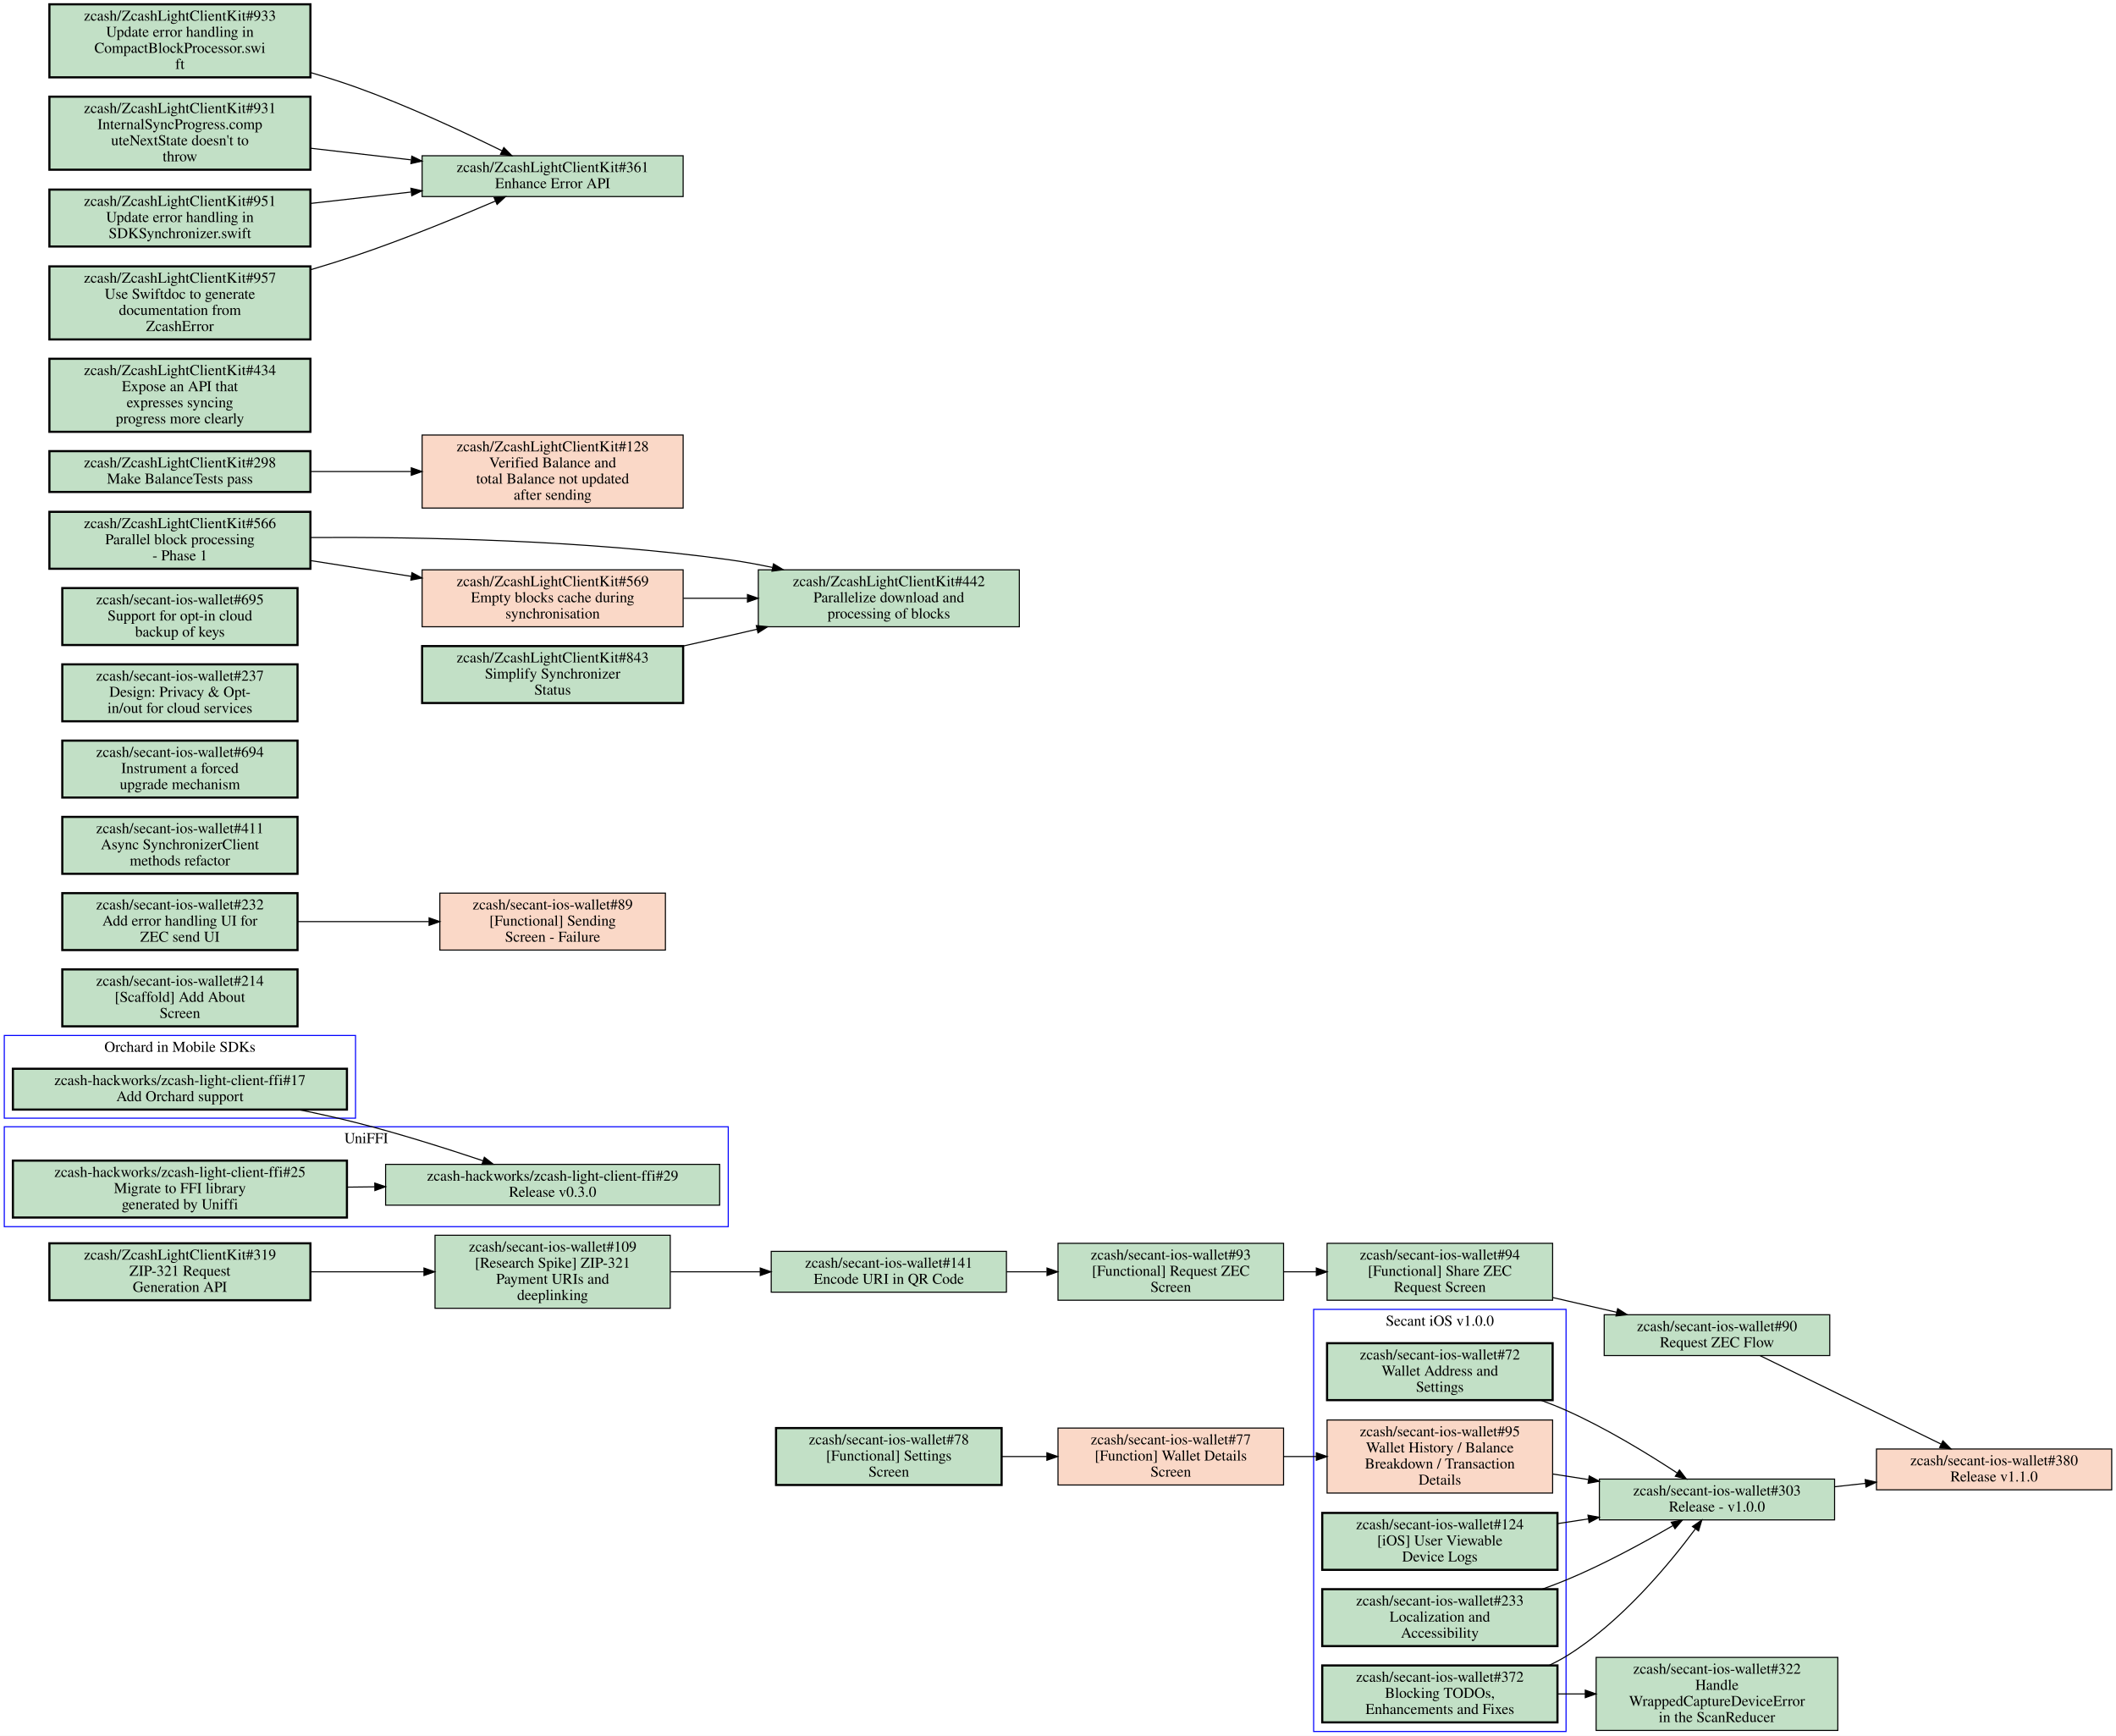
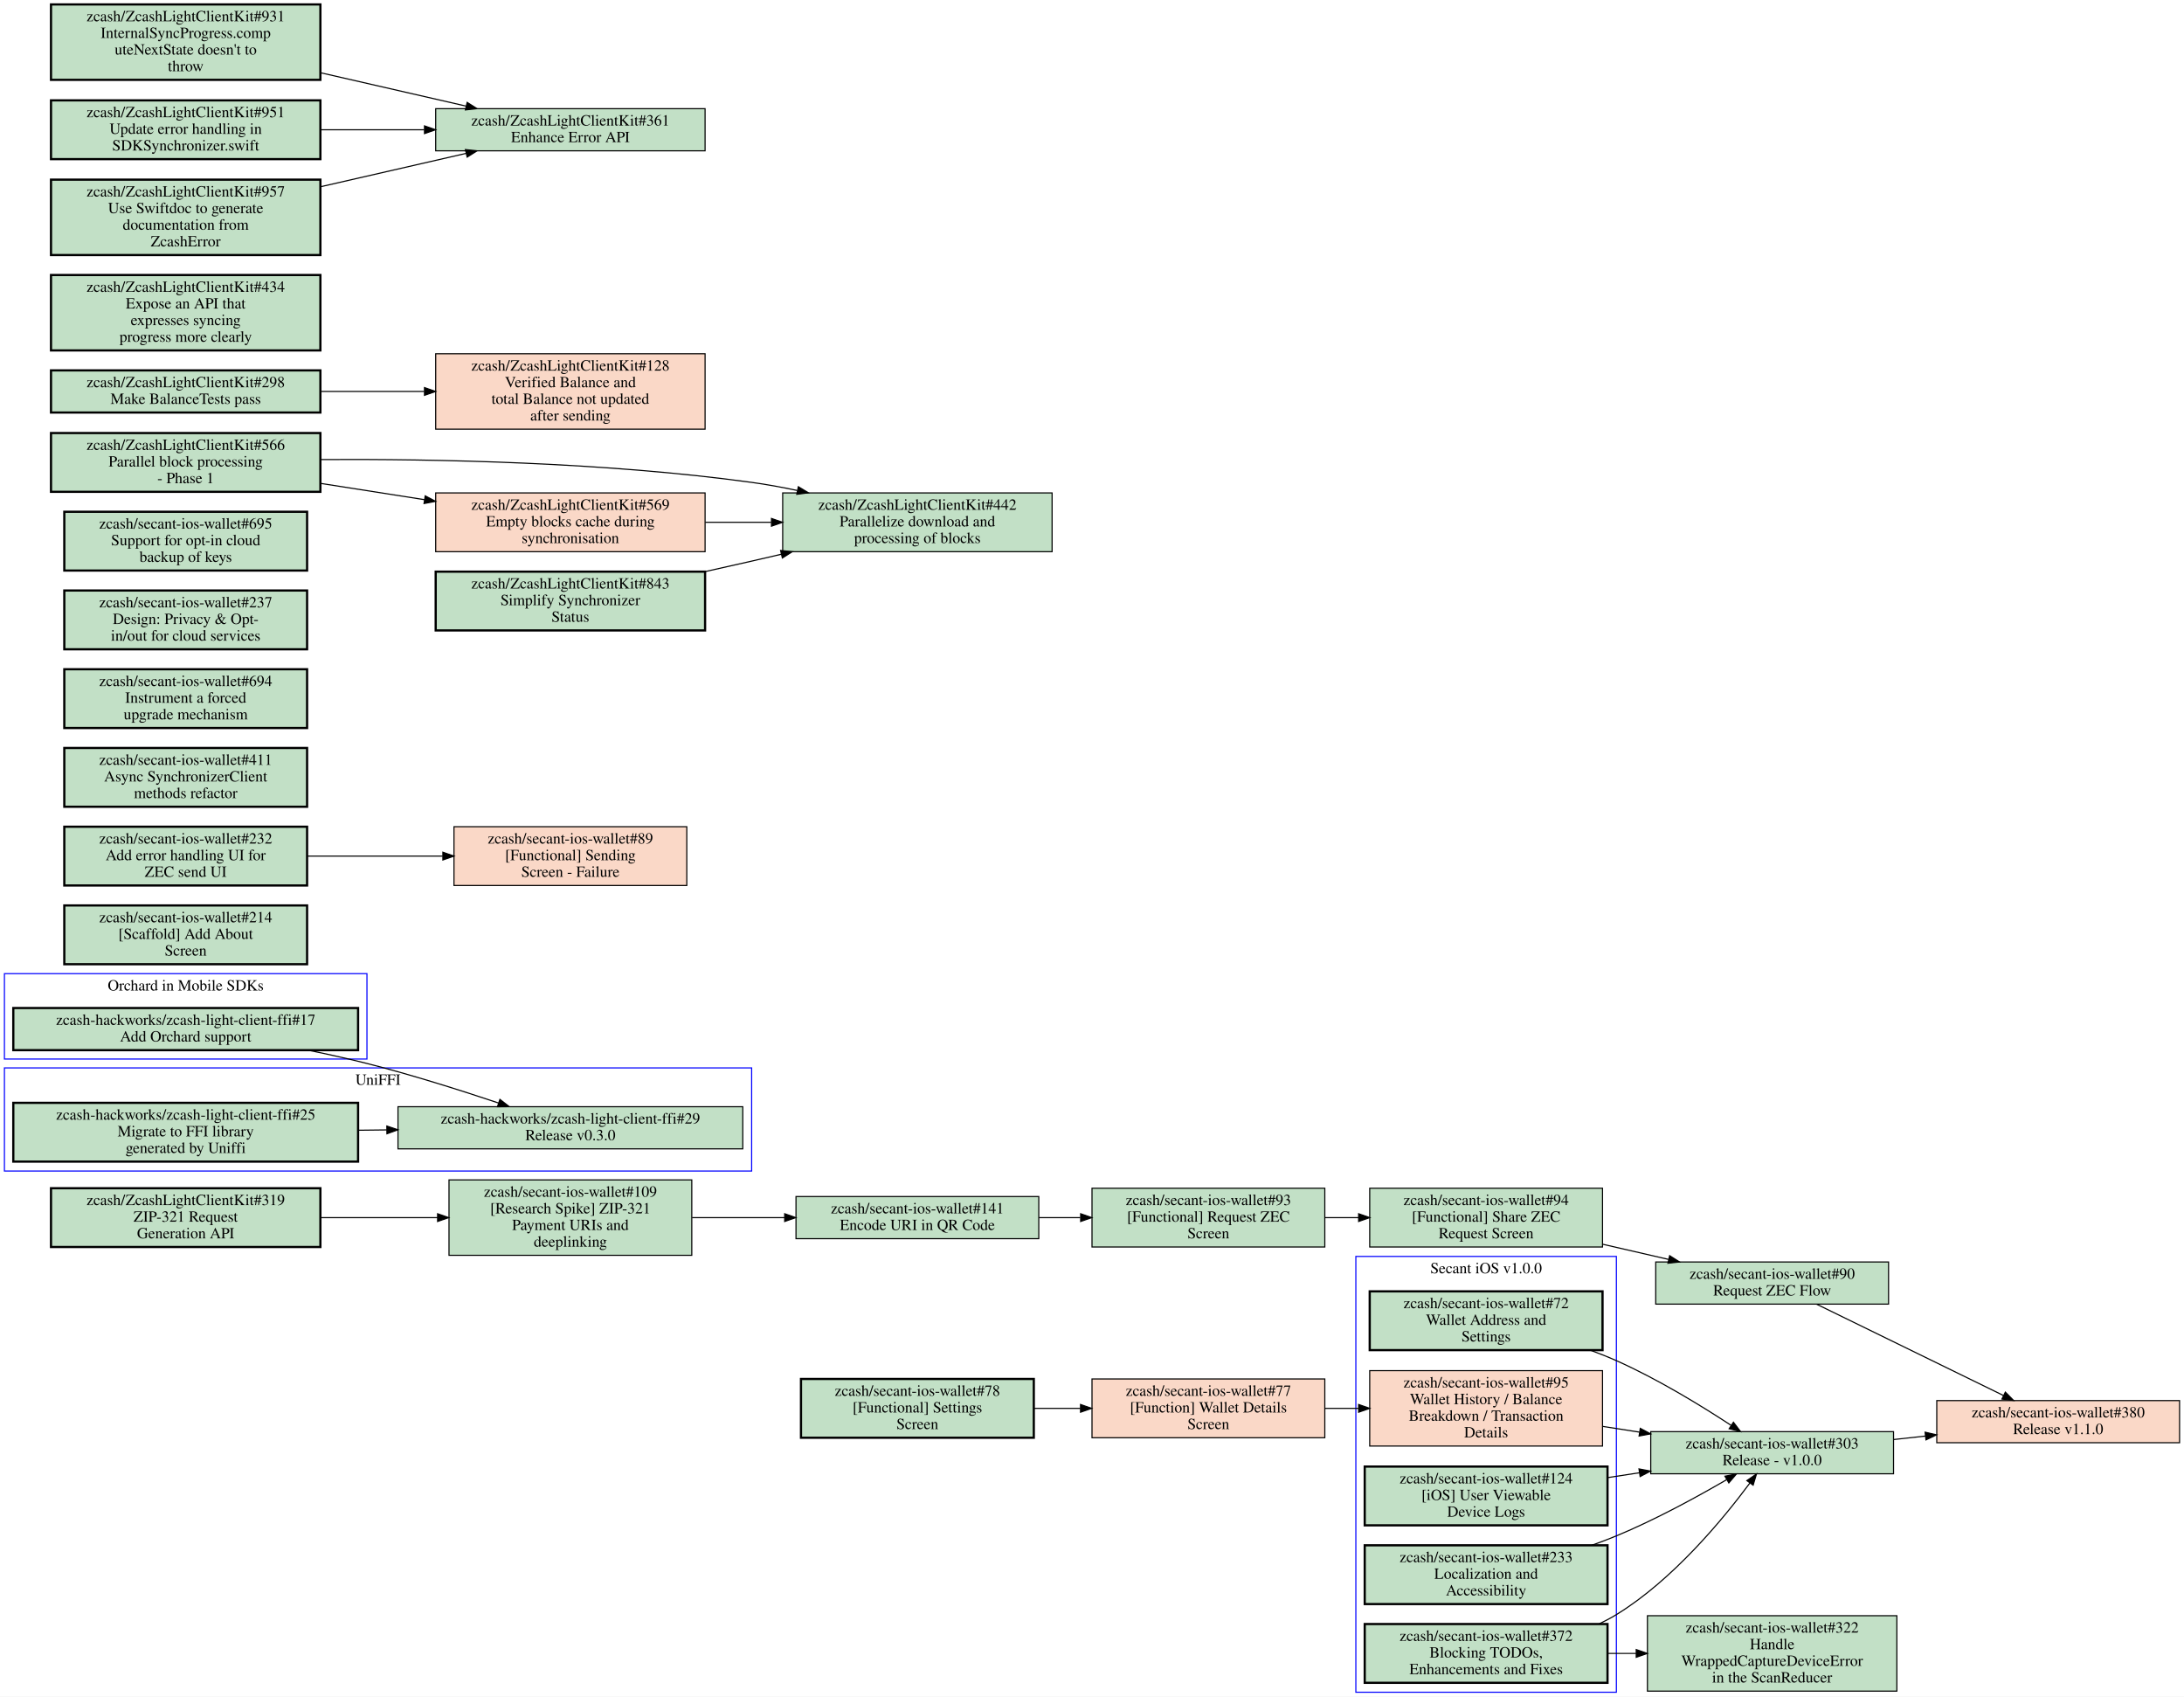
- <svg xmlns="http://www.w3.org/2000/svg" xmlns:xlink="http://www.w3.org/1999/xlink" width="1970pt" height="1616pt" viewBox="0.00 0.00 1970.00 1616.00">
-   <g id="graph0" class="graph" transform="scale(1 1) rotate(0) translate(4 1612)">
-     <polygon fill="white" stroke="transparent" points="-4,4 -4,-1612 1966,-1612 1966,4 -4,4" />
+ <svg xmlns="http://www.w3.org/2000/svg" xmlns:xlink="http://www.w3.org/1999/xlink" width="1970pt" height="1530pt" viewBox="0.00 0.00 1970.00 1530.00">
+   <g id="graph0" class="graph" transform="scale(1 1) rotate(0) translate(4 1526)">
+     <polygon fill="white" stroke="transparent" points="-4,4 -4,-1526 1966,-1526 1966,4 -4,4" />
    <g id="clust1" class="cluster">
+       <polygon fill="none" stroke="blue" points="0,-470 0,-563 674,-563 674,-470 0,-470" />
+       <text text-anchor="middle" x="337" y="-547.8" font-family="Times,serif" font-size="14.00">UniFFI</text>
+     </g>
+     <g id="clust2" class="cluster">
      <polygon fill="none" stroke="blue" points="1219,0 1219,-393 1454,-393 1454,0 1219,0" />
      <text text-anchor="middle" x="1336.5" y="-377.8" font-family="Times,serif" font-size="14.00">Secant iOS v1.0.0</text>
-     </g>
-     <g id="clust2" class="cluster">
-       <polygon fill="none" stroke="blue" points="0,-470 0,-563 674,-563 674,-470 0,-470" />
-       <text text-anchor="middle" x="337" y="-547.8" font-family="Times,serif" font-size="14.00">UniFFI</text>
    </g>
    <g id="clust3" class="cluster">
      <polygon fill="none" stroke="blue" points="0,-571 0,-648 327,-648 327,-571 0,-571" />
      <text text-anchor="middle" x="163.5" y="-632.8" font-family="Times,serif" font-size="14.00">Orchard in Mobile SDKs</text>
    </g>
-     <g id="node1" class="node closed">
+     <g id="node1" class="node open">
      <g id="a_node1">
+         <a xlink:href="https://github.com/zcash-hackworks/zcash-light-client-ffi/issues/29" xlink:title="zcash-hackworks/zcash-light-client-ffi#29&#10;Release v0.3.0" target="_blank">
+           <polygon fill="#c2e0c6" stroke="black" points="666,-528 355,-528 355,-490 666,-490 666,-528" />
+           <text text-anchor="middle" x="510.5" y="-512.8" font-family="Times,serif" font-size="14.00">zcash-hackworks/zcash-light-client-ffi#29</text>
+           <text text-anchor="middle" x="510.5" y="-497.8" font-family="Times,serif" font-size="14.00">Release v0.3.0</text>
+         </a>
+       </g>
+     </g>
+     <g id="node2" class="node open">
+       <g id="a_node2">
+         <a xlink:href="https://github.com/zcash-hackworks/zcash-light-client-ffi/issues/25" xlink:title="zcash-hackworks/zcash-light-client-ffi#25&#10;Migrate to FFI library&#10;generated by Uniffi" target="_blank">
+           <polygon fill="#c2e0c6" stroke="black" stroke-width="2" points="319,-531.5 8,-531.5 8,-478.5 319,-478.5 319,-531.5" />
+           <text text-anchor="middle" x="163.5" y="-516.3" font-family="Times,serif" font-size="14.00">zcash-hackworks/zcash-light-client-ffi#25</text>
+           <text text-anchor="middle" x="163.5" y="-501.3" font-family="Times,serif" font-size="14.00">Migrate to FFI library</text>
+           <text text-anchor="middle" x="163.5" y="-486.3" font-family="Times,serif" font-size="14.00">generated by Uniffi</text>
+         </a>
+       </g>
+     </g>
+     <g id="edge1" class="edge">
+       <path fill="none" stroke="black" d="M319.09,-506.79C327.66,-506.89 336.28,-506.99 344.89,-507.09" />
+       <polygon fill="black" stroke="black" points="344.93,-510.59 354.97,-507.21 345.01,-503.59 344.93,-510.59" />
+     </g>
+     <g id="node3" class="node closed">
+       <g id="a_node3">
        <a xlink:href="https://github.com/zcash/secant-ios-wallet/issues/95" xlink:title="zcash/secant-ios-wallet#95&#10;Wallet History / Balance&#10;Breakdown / Transaction&#10;Details" target="_blank">
          <polygon fill="#fad8c7" stroke="black" points="1441.5,-290 1231.5,-290 1231.5,-222 1441.5,-222 1441.5,-290" />
          <text text-anchor="middle" x="1336.5" y="-274.8" font-family="Times,serif" font-size="14.00">zcash/secant-ios-wallet#95</text>
          <text text-anchor="middle" x="1336.5" y="-259.8" font-family="Times,serif" font-size="14.00">Wallet History / Balance</text>
          <text text-anchor="middle" x="1336.5" y="-244.8" font-family="Times,serif" font-size="14.00">Breakdown / Transaction</text>
          <text text-anchor="middle" x="1336.5" y="-229.8" font-family="Times,serif" font-size="14.00">Details</text>
        </a>
      </g>
    </g>
    <g id="node9" class="node open">
      <g id="a_node9">
        <a xlink:href="https://github.com/zcash/secant-ios-wallet/issues/303" xlink:title="zcash/secant-ios-wallet#303&#10;Release - v1.0.0" target="_blank">
          <polygon fill="#c2e0c6" stroke="black" points="1704,-235 1485,-235 1485,-197 1704,-197 1704,-235" />
          <text text-anchor="middle" x="1594.5" y="-219.8" font-family="Times,serif" font-size="14.00">zcash/secant-ios-wallet#303</text>
          <text text-anchor="middle" x="1594.5" y="-204.8" font-family="Times,serif" font-size="14.00">Release - v1.0.0</text>
        </a>
      </g>
    </g>
    <g id="edge2" class="edge">
      <path fill="none" stroke="black" d="M1441.6,-239.73C1452.5,-238.02 1463.7,-236.28 1474.8,-234.55" />
      <polygon fill="black" stroke="black" points="1475.56,-237.97 1484.9,-232.97 1474.48,-231.06 1475.56,-237.97" />
    </g>
-     <g id="node2" class="node open">
-       <g id="a_node2">
+     <g id="node4" class="node open">
+       <g id="a_node4">
        <a xlink:href="https://github.com/zcash/secant-ios-wallet/issues/372" xlink:title="zcash/secant-ios-wallet#372&#10;Blocking TODOs,&#10;Enhancements and Fixes" target="_blank">
          <polygon fill="#c2e0c6" stroke="black" stroke-width="2" points="1446,-61.5 1227,-61.5 1227,-8.5 1446,-8.5 1446,-61.5" />
          <text text-anchor="middle" x="1336.5" y="-46.3" font-family="Times,serif" font-size="14.00">zcash/secant-ios-wallet#372</text>
          <text text-anchor="middle" x="1336.5" y="-31.3" font-family="Times,serif" font-size="14.00">Blocking TODOs,</text>
          <text text-anchor="middle" x="1336.5" y="-16.3" font-family="Times,serif" font-size="14.00">Enhancements and Fixes</text>
        </a>
      </g>
    </g>
    <g id="edge3" class="edge">
      <path fill="none" stroke="black" d="M1438.4,-61.62C1443.8,-64.18 1449,-66.96 1454,-70 1505,-101.29 1550,-155.79 1574.4,-188.62" />
      <polygon fill="black" stroke="black" points="1571.69,-190.84 1580.4,-196.87 1577.35,-186.72 1571.69,-190.84" />
    </g>
    <g id="node10" class="node open">
      <g id="a_node10">
        <a xlink:href="https://github.com/zcash/secant-ios-wallet/issues/322" xlink:title="zcash/secant-ios-wallet#322&#10;Handle&#10;WrappedCaptureDeviceError&#10;in the ScanReducer" target="_blank">
          <polygon fill="#c2e0c6" stroke="black" points="1707,-69 1482,-69 1482,-1 1707,-1 1707,-69" />
          <text text-anchor="middle" x="1594.5" y="-53.8" font-family="Times,serif" font-size="14.00">zcash/secant-ios-wallet#322</text>
          <text text-anchor="middle" x="1594.5" y="-38.8" font-family="Times,serif" font-size="14.00">Handle</text>
          <text text-anchor="middle" x="1594.5" y="-23.8" font-family="Times,serif" font-size="14.00">WrappedCaptureDeviceError</text>
          <text text-anchor="middle" x="1594.5" y="-8.8" font-family="Times,serif" font-size="14.00">in the ScanReducer</text>
        </a>
      </g>
    </g>
    <g id="edge4" class="edge">
      <path fill="none" stroke="black" d="M1446.1,-35C1454.6,-35 1463.2,-35 1471.8,-35" />
      <polygon fill="black" stroke="black" points="1471.9,-38.5 1481.9,-35 1471.9,-31.5 1471.9,-38.5" />
    </g>
-     <g id="node3" class="node open">
-       <g id="a_node3">
+     <g id="node5" class="node open">
+       <g id="a_node5">
        <a xlink:href="https://github.com/zcash/secant-ios-wallet/issues/124" xlink:title="zcash/secant-ios-wallet#124&#10;[iOS] User Viewable&#10;Device Logs" target="_blank">
          <polygon fill="#c2e0c6" stroke="black" stroke-width="2" points="1446,-203.5 1227,-203.5 1227,-150.5 1446,-150.5 1446,-203.5" />
          <text text-anchor="middle" x="1336.5" y="-188.3" font-family="Times,serif" font-size="14.00">zcash/secant-ios-wallet#124</text>
          <text text-anchor="middle" x="1336.5" y="-173.3" font-family="Times,serif" font-size="14.00">[iOS] User Viewable</text>
          <text text-anchor="middle" x="1336.5" y="-158.3" font-family="Times,serif" font-size="14.00">Device Logs</text>
        </a>
      </g>
    </g>
    <g id="edge5" class="edge">
      <path fill="none" stroke="black" d="M1446.1,-193.54C1455.6,-194.99 1465.2,-196.46 1474.8,-197.92" />
      <polygon fill="black" stroke="black" points="1474.39,-201.4 1484.8,-199.43 1475.43,-194.48 1474.39,-201.4" />
    </g>
-     <g id="node4" class="node open">
-       <g id="a_node4">
+     <g id="node6" class="node open">
+       <g id="a_node6">
        <a xlink:href="https://github.com/zcash/secant-ios-wallet/issues/233" xlink:title="zcash/secant-ios-wallet#233&#10;Localization and&#10;Accessibility" target="_blank">
          <polygon fill="#c2e0c6" stroke="black" stroke-width="2" points="1446,-132.5 1227,-132.5 1227,-79.5 1446,-79.5 1446,-132.5" />
          <text text-anchor="middle" x="1336.5" y="-117.3" font-family="Times,serif" font-size="14.00">zcash/secant-ios-wallet#233</text>
          <text text-anchor="middle" x="1336.5" y="-102.3" font-family="Times,serif" font-size="14.00">Localization and</text>
          <text text-anchor="middle" x="1336.5" y="-87.3" font-family="Times,serif" font-size="14.00">Accessibility</text>
        </a>
      </g>
    </g>
    <g id="edge6" class="edge">
      <path fill="none" stroke="black" d="M1431.9,-132.56C1439.4,-135.23 1446.9,-138.05 1454,-141 1488.7,-155.37 1526.1,-175.75 1553.4,-191.64" />
      <polygon fill="black" stroke="black" points="1551.9,-194.82 1562.3,-196.84 1555.43,-188.77 1551.9,-194.82" />
    </g>
-     <g id="node5" class="node open">
-       <g id="a_node5">
+     <g id="node7" class="node open">
+       <g id="a_node7">
        <a xlink:href="https://github.com/zcash/secant-ios-wallet/issues/72" xlink:title="zcash/secant-ios-wallet#72&#10;Wallet Address and&#10;Settings" target="_blank">
          <polygon fill="#c2e0c6" stroke="black" stroke-width="2" points="1441.5,-361.5 1231.5,-361.5 1231.5,-308.5 1441.5,-308.5 1441.5,-361.5" />
          <text text-anchor="middle" x="1336.5" y="-346.3" font-family="Times,serif" font-size="14.00">zcash/secant-ios-wallet#72</text>
          <text text-anchor="middle" x="1336.5" y="-331.3" font-family="Times,serif" font-size="14.00">Wallet Address and</text>
          <text text-anchor="middle" x="1336.5" y="-316.3" font-family="Times,serif" font-size="14.00">Settings</text>
        </a>
      </g>
    </g>
    <g id="edge7" class="edge">
      <path fill="none" stroke="black" d="M1430.4,-308.48C1438.5,-305.52 1446.5,-302.35 1454,-299 1490.8,-282.63 1530.1,-258.65 1557.5,-240.66" />
      <polygon fill="black" stroke="black" points="1559.58,-243.48 1566,-235.05 1555.73,-237.64 1559.58,-243.48" />
-     </g>
-     <g id="node6" class="node open">
-       <g id="a_node6">
-         <a xlink:href="https://github.com/zcash-hackworks/zcash-light-client-ffi/issues/29" xlink:title="zcash-hackworks/zcash-light-client-ffi#29&#10;Release v0.3.0" target="_blank">
-           <polygon fill="#c2e0c6" stroke="black" points="666,-528 355,-528 355,-490 666,-490 666,-528" />
-           <text text-anchor="middle" x="510.5" y="-512.8" font-family="Times,serif" font-size="14.00">zcash-hackworks/zcash-light-client-ffi#29</text>
-           <text text-anchor="middle" x="510.5" y="-497.8" font-family="Times,serif" font-size="14.00">Release v0.3.0</text>
-         </a>
-       </g>
-     </g>
-     <g id="node7" class="node open">
-       <g id="a_node7">
-         <a xlink:href="https://github.com/zcash-hackworks/zcash-light-client-ffi/issues/25" xlink:title="zcash-hackworks/zcash-light-client-ffi#25&#10;Migrate to FFI library&#10;generated by Uniffi" target="_blank">
-           <polygon fill="#c2e0c6" stroke="black" stroke-width="2" points="319,-531.5 8,-531.5 8,-478.5 319,-478.5 319,-531.5" />
-           <text text-anchor="middle" x="163.5" y="-516.3" font-family="Times,serif" font-size="14.00">zcash-hackworks/zcash-light-client-ffi#25</text>
-           <text text-anchor="middle" x="163.5" y="-501.3" font-family="Times,serif" font-size="14.00">Migrate to FFI library</text>
-           <text text-anchor="middle" x="163.5" y="-486.3" font-family="Times,serif" font-size="14.00">generated by Uniffi</text>
-         </a>
-       </g>
-     </g>
-     <g id="edge1" class="edge">
-       <path fill="none" stroke="black" d="M319.09,-506.79C327.66,-506.89 336.28,-506.99 344.89,-507.09" />
-       <polygon fill="black" stroke="black" points="344.93,-510.59 354.97,-507.21 345.01,-503.59 344.93,-510.59" />
    </g>
    <g id="node8" class="node open">
      <g id="a_node8">
        <a xlink:href="https://github.com/zcash-hackworks/zcash-light-client-ffi/issues/17" xlink:title="zcash-hackworks/zcash-light-client-ffi#17&#10;Add Orchard support" target="_blank">
          <polygon fill="#c2e0c6" stroke="black" stroke-width="2" points="319,-617 8,-617 8,-579 319,-579 319,-617" />
          <text text-anchor="middle" x="163.5" y="-601.8" font-family="Times,serif" font-size="14.00">zcash-hackworks/zcash-light-client-ffi#17</text>
          <text text-anchor="middle" x="163.5" y="-586.8" font-family="Times,serif" font-size="14.00">Add Orchard support</text>
        </a>
      </g>
    </g>
    <g id="edge8" class="edge">
      <path fill="none" stroke="black" d="M274.16,-578.93C291.9,-575.31 310.02,-571.3 327,-567 366.92,-556.89 410.93,-542.98 445.73,-531.33" />
      <polygon fill="black" stroke="black" points="446.94,-534.62 455.29,-528.1 444.7,-527.99 446.94,-534.62" />
    </g>
    <g id="node11" class="node closed">
      <g id="a_node11">
        <a xlink:href="https://github.com/zcash/secant-ios-wallet/issues/380" xlink:title="zcash/secant-ios-wallet#380&#10;Release v1.1.0" target="_blank">
          <polygon fill="#fad8c7" stroke="black" points="1962,-263 1743,-263 1743,-225 1962,-225 1962,-263" />
          <text text-anchor="middle" x="1852.5" y="-247.8" font-family="Times,serif" font-size="14.00">zcash/secant-ios-wallet#380</text>
          <text text-anchor="middle" x="1852.5" y="-232.8" font-family="Times,serif" font-size="14.00">Release v1.1.0</text>
        </a>
      </g>
    </g>
    <g id="edge9" class="edge">
      <path fill="none" stroke="black" d="M1704.1,-227.87C1713.6,-228.91 1723.2,-229.97 1732.8,-231.02" />
      <polygon fill="black" stroke="black" points="1732.48,-234.51 1742.8,-232.11 1733.24,-227.55 1732.48,-234.51" />
    </g>
    <g id="node12" class="node open">
      <g id="a_node12">
        <a xlink:href="https://github.com/zcash/secant-ios-wallet/issues/78" xlink:title="zcash/secant-ios-wallet#78&#10;[Functional] Settings&#10;Screen" target="_blank">
          <polygon fill="#c2e0c6" stroke="black" stroke-width="2" points="928.5,-282.5 718.5,-282.5 718.5,-229.5 928.5,-229.5 928.5,-282.5" />
          <text text-anchor="middle" x="823.5" y="-267.3" font-family="Times,serif" font-size="14.00">zcash/secant-ios-wallet#78</text>
          <text text-anchor="middle" x="823.5" y="-252.3" font-family="Times,serif" font-size="14.00">[Functional] Settings</text>
          <text text-anchor="middle" x="823.5" y="-237.3" font-family="Times,serif" font-size="14.00">Screen</text>
        </a>
      </g>
    </g>
    <g id="node13" class="node closed">
      <g id="a_node13">
        <a xlink:href="https://github.com/zcash/secant-ios-wallet/issues/77" xlink:title="zcash/secant-ios-wallet#77&#10;[Function] Wallet Details&#10;Screen" target="_blank">
          <polygon fill="#fad8c7" stroke="black" points="1191,-282.5 981,-282.5 981,-229.5 1191,-229.5 1191,-282.5" />
          <text text-anchor="middle" x="1086" y="-267.3" font-family="Times,serif" font-size="14.00">zcash/secant-ios-wallet#77</text>
          <text text-anchor="middle" x="1086" y="-252.3" font-family="Times,serif" font-size="14.00">[Function] Wallet Details</text>
          <text text-anchor="middle" x="1086" y="-237.3" font-family="Times,serif" font-size="14.00">Screen</text>
        </a>
      </g>
    </g>
    <g id="edge10" class="edge">
      <path fill="none" stroke="black" d="M928.58,-256C942.38,-256 956.59,-256 970.55,-256" />
      <polygon fill="black" stroke="black" points="970.66,-259.5 980.66,-256 970.66,-252.5 970.66,-259.5" />
    </g>
    <g id="edge11" class="edge">
      <path fill="none" stroke="black" d="M1191.3,-256C1201.3,-256 1211.4,-256 1221.5,-256" />
      <polygon fill="black" stroke="black" points="1221.5,-259.5 1231.5,-256 1221.5,-252.5 1221.5,-259.5" />
    </g>
    <g id="node14" class="node open">
      <g id="a_node14">
        <a xlink:href="https://github.com/zcash/secant-ios-wallet/issues/214" xlink:title="zcash/secant-ios-wallet#214&#10;[Scaffold] Add About&#10;Screen" target="_blank">
          <polygon fill="#c2e0c6" stroke="black" stroke-width="2" points="273,-709.5 54,-709.5 54,-656.5 273,-656.5 273,-709.5" />
          <text text-anchor="middle" x="163.5" y="-694.3" font-family="Times,serif" font-size="14.00">zcash/secant-ios-wallet#214</text>
          <text text-anchor="middle" x="163.5" y="-679.3" font-family="Times,serif" font-size="14.00">[Scaffold] Add About</text>
          <text text-anchor="middle" x="163.5" y="-664.3" font-family="Times,serif" font-size="14.00">Screen</text>
        </a>
      </g>
    </g>
    <g id="node15" class="node open">
      <g id="a_node15">
        <a xlink:href="https://github.com/zcash/secant-ios-wallet/issues/93" xlink:title="zcash/secant-ios-wallet#93&#10;[Functional] Request ZEC&#10;Screen" target="_blank">
          <polygon fill="#c2e0c6" stroke="black" points="1191,-454.5 981,-454.5 981,-401.5 1191,-401.5 1191,-454.5" />
          <text text-anchor="middle" x="1086" y="-439.3" font-family="Times,serif" font-size="14.00">zcash/secant-ios-wallet#93</text>
          <text text-anchor="middle" x="1086" y="-424.3" font-family="Times,serif" font-size="14.00">[Functional] Request ZEC</text>
          <text text-anchor="middle" x="1086" y="-409.3" font-family="Times,serif" font-size="14.00">Screen</text>
        </a>
      </g>
    </g>
    <g id="node16" class="node open">
      <g id="a_node16">
        <a xlink:href="https://github.com/zcash/secant-ios-wallet/issues/94" xlink:title="zcash/secant-ios-wallet#94&#10;[Functional] Share ZEC&#10;Request Screen" target="_blank">
          <polygon fill="#c2e0c6" stroke="black" points="1441.5,-454.5 1231.5,-454.5 1231.5,-401.5 1441.5,-401.5 1441.5,-454.5" />
          <text text-anchor="middle" x="1336.5" y="-439.3" font-family="Times,serif" font-size="14.00">zcash/secant-ios-wallet#94</text>
          <text text-anchor="middle" x="1336.5" y="-424.3" font-family="Times,serif" font-size="14.00">[Functional] Share ZEC</text>
          <text text-anchor="middle" x="1336.5" y="-409.3" font-family="Times,serif" font-size="14.00">Request Screen</text>
        </a>
      </g>
    </g>
    <g id="edge12" class="edge">
      <path fill="none" stroke="black" d="M1191.3,-428C1201.3,-428 1211.4,-428 1221.5,-428" />
      <polygon fill="black" stroke="black" points="1221.5,-431.5 1231.5,-428 1221.5,-424.5 1221.5,-431.5" />
    </g>
    <g id="node17" class="node open">
      <g id="a_node17">
        <a xlink:href="https://github.com/zcash/secant-ios-wallet/issues/90" xlink:title="zcash/secant-ios-wallet#90&#10;Request ZEC Flow" target="_blank">
          <polygon fill="#c2e0c6" stroke="black" points="1699.5,-388 1489.5,-388 1489.5,-350 1699.5,-350 1699.5,-388" />
          <text text-anchor="middle" x="1594.5" y="-372.8" font-family="Times,serif" font-size="14.00">zcash/secant-ios-wallet#90</text>
          <text text-anchor="middle" x="1594.5" y="-357.8" font-family="Times,serif" font-size="14.00">Request ZEC Flow</text>
        </a>
      </g>
    </g>
    <g id="edge13" class="edge">
      <path fill="none" stroke="black" d="M1441.6,-404C1461.3,-399.47 1481.8,-394.75 1501.1,-390.3" />
      <polygon fill="black" stroke="black" points="1502.05,-393.67 1511,-388 1500.47,-386.85 1502.05,-393.67" />
    </g>
    <g id="edge14" class="edge">
      <path fill="none" stroke="black" d="M1634.7,-349.88C1679.9,-327.78 1754.4,-291.39 1803.2,-267.56" />
      <polygon fill="black" stroke="black" points="1804.85,-270.65 1812.3,-263.12 1801.78,-264.36 1804.85,-270.65" />
    </g>
    <g id="node18" class="node closed">
      <g id="a_node18">
        <a xlink:href="https://github.com/zcash/secant-ios-wallet/issues/89" xlink:title="zcash/secant-ios-wallet#89&#10;[Functional] Sending&#10;Screen - Failure" target="_blank">
          <polygon fill="#fad8c7" stroke="black" points="615.5,-780.5 405.5,-780.5 405.5,-727.5 615.5,-727.5 615.5,-780.5" />
          <text text-anchor="middle" x="510.5" y="-765.3" font-family="Times,serif" font-size="14.00">zcash/secant-ios-wallet#89</text>
          <text text-anchor="middle" x="510.5" y="-750.3" font-family="Times,serif" font-size="14.00">[Functional] Sending</text>
          <text text-anchor="middle" x="510.5" y="-735.3" font-family="Times,serif" font-size="14.00">Screen - Failure</text>
        </a>
      </g>
    </g>
    <g id="node19" class="node open">
      <g id="a_node19">
        <a xlink:href="https://github.com/zcash/secant-ios-wallet/issues/411" xlink:title="zcash/secant-ios-wallet#411&#10;Async SynchronizerClient&#10;methods refactor" target="_blank">
          <polygon fill="#c2e0c6" stroke="black" stroke-width="2" points="273,-851.5 54,-851.5 54,-798.5 273,-798.5 273,-851.5" />
          <text text-anchor="middle" x="163.5" y="-836.3" font-family="Times,serif" font-size="14.00">zcash/secant-ios-wallet#411</text>
          <text text-anchor="middle" x="163.5" y="-821.3" font-family="Times,serif" font-size="14.00">Async SynchronizerClient</text>
          <text text-anchor="middle" x="163.5" y="-806.3" font-family="Times,serif" font-size="14.00">methods refactor</text>
        </a>
      </g>
    </g>
    <g id="node20" class="node open">
      <g id="a_node20">
        <a xlink:href="https://github.com/zcash/secant-ios-wallet/issues/109" xlink:title="zcash/secant-ios-wallet#109&#10;[Research Spike] ZIP-321&#10;Payment URIs and&#10;deeplinking" target="_blank">
          <polygon fill="#c2e0c6" stroke="black" points="620,-462 401,-462 401,-394 620,-394 620,-462" />
          <text text-anchor="middle" x="510.5" y="-446.8" font-family="Times,serif" font-size="14.00">zcash/secant-ios-wallet#109</text>
          <text text-anchor="middle" x="510.5" y="-431.8" font-family="Times,serif" font-size="14.00">[Research Spike] ZIP-321</text>
          <text text-anchor="middle" x="510.5" y="-416.8" font-family="Times,serif" font-size="14.00">Payment URIs and</text>
          <text text-anchor="middle" x="510.5" y="-401.8" font-family="Times,serif" font-size="14.00">deeplinking</text>
        </a>
      </g>
    </g>
    <g id="node21" class="node open">
      <g id="a_node21">
        <a xlink:href="https://github.com/zcash/secant-ios-wallet/issues/141" xlink:title="zcash/secant-ios-wallet#141&#10;Encode URI in QR Code" target="_blank">
          <polygon fill="#c2e0c6" stroke="black" points="933,-447 714,-447 714,-409 933,-409 933,-447" />
          <text text-anchor="middle" x="823.5" y="-431.8" font-family="Times,serif" font-size="14.00">zcash/secant-ios-wallet#141</text>
          <text text-anchor="middle" x="823.5" y="-416.8" font-family="Times,serif" font-size="14.00">Encode URI in QR Code</text>
        </a>
      </g>
    </g>
    <g id="edge15" class="edge">
      <path fill="none" stroke="black" d="M620.27,-428C647.26,-428 676.32,-428 703.76,-428" />
      <polygon fill="black" stroke="black" points="703.79,-431.5 713.79,-428 703.79,-424.5 703.79,-431.5" />
    </g>
    <g id="edge16" class="edge">
      <path fill="none" stroke="black" d="M933.09,-428C945.41,-428 958,-428 970.4,-428" />
      <polygon fill="black" stroke="black" points="970.76,-431.5 980.76,-428 970.76,-424.5 970.76,-431.5" />
    </g>
    <g id="node22" class="node open">
      <g id="a_node22">
        <a xlink:href="https://github.com/zcash/secant-ios-wallet/issues/232" xlink:title="zcash/secant-ios-wallet#232&#10;Add error handling UI for&#10;ZEC send UI" target="_blank">
          <polygon fill="#c2e0c6" stroke="black" stroke-width="2" points="273,-780.5 54,-780.5 54,-727.5 273,-727.5 273,-780.5" />
          <text text-anchor="middle" x="163.5" y="-765.3" font-family="Times,serif" font-size="14.00">zcash/secant-ios-wallet#232</text>
          <text text-anchor="middle" x="163.5" y="-750.3" font-family="Times,serif" font-size="14.00">Add error handling UI for</text>
          <text text-anchor="middle" x="163.5" y="-735.3" font-family="Times,serif" font-size="14.00">ZEC send UI</text>
        </a>
      </g>
    </g>
    <g id="edge17" class="edge">
      <path fill="none" stroke="black" d="M273.19,-754C312.07,-754 355.99,-754 395.32,-754" />
      <polygon fill="black" stroke="black" points="395.48,-757.5 405.48,-754 395.48,-750.5 395.48,-757.5" />
    </g>
    <g id="node23" class="node open">
      <g id="a_node23">
        <a xlink:href="https://github.com/zcash/ZcashLightClientKit/issues/319" xlink:title="zcash/ZcashLightClientKit#319&#10;ZIP-321 Request&#10;Generation API" target="_blank">
          <polygon fill="#c2e0c6" stroke="black" stroke-width="2" points="285,-454.5 42,-454.5 42,-401.5 285,-401.5 285,-454.5" />
          <text text-anchor="middle" x="163.5" y="-439.3" font-family="Times,serif" font-size="14.00">zcash/ZcashLightClientKit#319</text>
          <text text-anchor="middle" x="163.5" y="-424.3" font-family="Times,serif" font-size="14.00">ZIP-321 Request</text>
          <text text-anchor="middle" x="163.5" y="-409.3" font-family="Times,serif" font-size="14.00">Generation API</text>
        </a>
      </g>
    </g>
    <g id="edge18" class="edge">
      <path fill="none" stroke="black" d="M285.16,-428C319.39,-428 356.61,-428 390.72,-428" />
      <polygon fill="black" stroke="black" points="390.72,-431.5 400.72,-428 390.72,-424.5 390.72,-431.5" />
    </g>
    <g id="node24" class="node open">
      <g id="a_node24">
        <a xlink:href="https://github.com/zcash/secant-ios-wallet/issues/694" xlink:title="zcash/secant-ios-wallet#694&#10;Instrument a forced&#10;upgrade mechanism" target="_blank">
          <polygon fill="#c2e0c6" stroke="black" stroke-width="2" points="273,-922.5 54,-922.5 54,-869.5 273,-869.5 273,-922.5" />
          <text text-anchor="middle" x="163.5" y="-907.3" font-family="Times,serif" font-size="14.00">zcash/secant-ios-wallet#694</text>
          <text text-anchor="middle" x="163.5" y="-892.3" font-family="Times,serif" font-size="14.00">Instrument a forced</text>
          <text text-anchor="middle" x="163.5" y="-877.3" font-family="Times,serif" font-size="14.00">upgrade mechanism</text>
        </a>
      </g>
    </g>
    <g id="node25" class="node open">
      <g id="a_node25">
        <a xlink:href="https://github.com/zcash/secant-ios-wallet/issues/237" xlink:title="zcash/secant-ios-wallet#237&#10;Design: Privacy &amp; Opt-&#10;in/out for cloud services" target="_blank">
          <polygon fill="#c2e0c6" stroke="black" stroke-width="2" points="273,-993.5 54,-993.5 54,-940.5 273,-940.5 273,-993.5" />
          <text text-anchor="middle" x="163.5" y="-978.3" font-family="Times,serif" font-size="14.00">zcash/secant-ios-wallet#237</text>
          <text text-anchor="middle" x="163.5" y="-963.3" font-family="Times,serif" font-size="14.00">Design: Privacy &amp; Opt-</text>
          <text text-anchor="middle" x="163.5" y="-948.3" font-family="Times,serif" font-size="14.00">in/out for cloud services</text>
        </a>
      </g>
    </g>
    <g id="node26" class="node open">
      <g id="a_node26">
        <a xlink:href="https://github.com/zcash/secant-ios-wallet/issues/695" xlink:title="zcash/secant-ios-wallet#695&#10;Support for opt-in cloud&#10;backup of keys" target="_blank">
          <polygon fill="#c2e0c6" stroke="black" stroke-width="2" points="273,-1064.5 54,-1064.5 54,-1011.5 273,-1011.5 273,-1064.5" />
          <text text-anchor="middle" x="163.5" y="-1049.3" font-family="Times,serif" font-size="14.00">zcash/secant-ios-wallet#695</text>
          <text text-anchor="middle" x="163.5" y="-1034.3" font-family="Times,serif" font-size="14.00">Support for opt-in cloud</text>
          <text text-anchor="middle" x="163.5" y="-1019.3" font-family="Times,serif" font-size="14.00">backup of keys</text>
        </a>
      </g>
    </g>
    <g id="node27" class="node open">
      <g id="a_node27">
        <a xlink:href="https://github.com/zcash/ZcashLightClientKit/issues/442" xlink:title="zcash/ZcashLightClientKit#442&#10;Parallelize download and&#10;processing of blocks" target="_blank">
          <polygon fill="#c2e0c6" stroke="black" points="945,-1081.5 702,-1081.5 702,-1028.5 945,-1028.5 945,-1081.5" />
          <text text-anchor="middle" x="823.5" y="-1066.3" font-family="Times,serif" font-size="14.00">zcash/ZcashLightClientKit#442</text>
          <text text-anchor="middle" x="823.5" y="-1051.3" font-family="Times,serif" font-size="14.00">Parallelize download and</text>
          <text text-anchor="middle" x="823.5" y="-1036.3" font-family="Times,serif" font-size="14.00">processing of blocks</text>
        </a>
      </g>
    </g>
    <g id="node28" class="node open">
      <g id="a_node28">
        <a xlink:href="https://github.com/zcash/ZcashLightClientKit/issues/566" xlink:title="zcash/ZcashLightClientKit#566&#10;Parallel block processing&#10;- Phase 1" target="_blank">
          <polygon fill="#c2e0c6" stroke="black" stroke-width="2" points="285,-1135.5 42,-1135.5 42,-1082.5 285,-1082.5 285,-1135.5" />
          <text text-anchor="middle" x="163.5" y="-1120.3" font-family="Times,serif" font-size="14.00">zcash/ZcashLightClientKit#566</text>
          <text text-anchor="middle" x="163.5" y="-1105.3" font-family="Times,serif" font-size="14.00">Parallel block processing</text>
          <text text-anchor="middle" x="163.5" y="-1090.3" font-family="Times,serif" font-size="14.00">- Phase 1</text>
        </a>
      </g>
    </g>
    <g id="edge19" class="edge">
      <path fill="none" stroke="black" d="M285.02,-1111.6C388.63,-1112.2 541.81,-1109.2 674,-1091 687.43,-1089.2 701.41,-1086.6 715.2,-1083.7" />
      <polygon fill="black" stroke="black" points="716.12,-1087.08 725.19,-1081.6 714.68,-1080.23 716.12,-1087.08" />
    </g>
    <g id="node29" class="node closed">
      <g id="a_node29">
        <a xlink:href="https://github.com/zcash/ZcashLightClientKit/issues/569" xlink:title="zcash/ZcashLightClientKit#569&#10;Empty blocks cache during&#10;synchronisation" target="_blank">
          <polygon fill="#fad8c7" stroke="black" points="632,-1081.5 389,-1081.5 389,-1028.5 632,-1028.5 632,-1081.5" />
          <text text-anchor="middle" x="510.5" y="-1066.3" font-family="Times,serif" font-size="14.00">zcash/ZcashLightClientKit#569</text>
          <text text-anchor="middle" x="510.5" y="-1051.3" font-family="Times,serif" font-size="14.00">Empty blocks cache during</text>
          <text text-anchor="middle" x="510.5" y="-1036.3" font-family="Times,serif" font-size="14.00">synchronisation</text>
        </a>
      </g>
    </g>
    <g id="edge20" class="edge">
      <path fill="none" stroke="black" d="M285.16,-1090.1C315.5,-1085.4 348.19,-1080.2 378.98,-1075.4" />
      <polygon fill="black" stroke="black" points="379.54,-1078.86 388.9,-1073.9 378.49,-1071.93 379.54,-1078.86" />
    </g>
    <g id="edge21" class="edge">
      <path fill="none" stroke="black" d="M632.19,-1055C651.67,-1055 671.92,-1055 691.63,-1055" />
      <polygon fill="black" stroke="black" points="691.88,-1058.5 701.88,-1055 691.88,-1051.5 691.88,-1058.5" />
    </g>
    <g id="node30" class="node open">
      <g id="a_node30">
        <a xlink:href="https://github.com/zcash/ZcashLightClientKit/issues/298" xlink:title="zcash/ZcashLightClientKit#298&#10;Make BalanceTests pass" target="_blank">
          <polygon fill="#c2e0c6" stroke="black" stroke-width="2" points="285,-1192 42,-1192 42,-1154 285,-1154 285,-1192" />
          <text text-anchor="middle" x="163.5" y="-1176.8" font-family="Times,serif" font-size="14.00">zcash/ZcashLightClientKit#298</text>
          <text text-anchor="middle" x="163.5" y="-1161.8" font-family="Times,serif" font-size="14.00">Make BalanceTests pass</text>
        </a>
      </g>
    </g>
    <g id="node31" class="node closed">
      <g id="a_node31">
        <a xlink:href="https://github.com/zcash/ZcashLightClientKit/issues/128" xlink:title="zcash/ZcashLightClientKit#128&#10;Verified Balance and&#10;total Balance not updated&#10;after sending" target="_blank">
          <polygon fill="#fad8c7" stroke="black" points="632,-1207 389,-1207 389,-1139 632,-1139 632,-1207" />
          <text text-anchor="middle" x="510.5" y="-1191.8" font-family="Times,serif" font-size="14.00">zcash/ZcashLightClientKit#128</text>
          <text text-anchor="middle" x="510.5" y="-1176.8" font-family="Times,serif" font-size="14.00">Verified Balance and</text>
          <text text-anchor="middle" x="510.5" y="-1161.8" font-family="Times,serif" font-size="14.00">total Balance not updated</text>
          <text text-anchor="middle" x="510.5" y="-1146.8" font-family="Times,serif" font-size="14.00">after sending</text>
        </a>
      </g>
    </g>
    <g id="edge22" class="edge">
      <path fill="none" stroke="black" d="M285.16,-1173C315.37,-1173 347.91,-1173 378.58,-1173" />
      <polygon fill="black" stroke="black" points="378.9,-1176.5 388.9,-1173 378.9,-1169.5 378.9,-1176.5" />
    </g>
    <g id="node32" class="node open">
      <g id="a_node32">
        <a xlink:href="https://github.com/zcash/ZcashLightClientKit/issues/434" xlink:title="zcash/ZcashLightClientKit#434&#10;Expose an API that&#10;expresses syncing&#10;progress more clearly" target="_blank">
          <polygon fill="#c2e0c6" stroke="black" stroke-width="2" points="285,-1278 42,-1278 42,-1210 285,-1210 285,-1278" />
          <text text-anchor="middle" x="163.5" y="-1262.8" font-family="Times,serif" font-size="14.00">zcash/ZcashLightClientKit#434</text>
          <text text-anchor="middle" x="163.5" y="-1247.8" font-family="Times,serif" font-size="14.00">Expose an API that</text>
          <text text-anchor="middle" x="163.5" y="-1232.8" font-family="Times,serif" font-size="14.00">expresses syncing</text>
          <text text-anchor="middle" x="163.5" y="-1217.8" font-family="Times,serif" font-size="14.00">progress more clearly</text>
        </a>
      </g>
    </g>
    <g id="node33" class="node open">
      <g id="a_node33">
        <a xlink:href="https://github.com/zcash/ZcashLightClientKit/issues/361" xlink:title="zcash/ZcashLightClientKit#361&#10;Enhance Error API" target="_blank">
-           <polygon fill="#c2e0c6" stroke="black" points="632,-1467 389,-1467 389,-1429 632,-1429 632,-1467" />
-           <text text-anchor="middle" x="510.5" y="-1451.8" font-family="Times,serif" font-size="14.00">zcash/ZcashLightClientKit#361</text>
-           <text text-anchor="middle" x="510.5" y="-1436.8" font-family="Times,serif" font-size="14.00">Enhance Error API</text>
+           <polygon fill="#c2e0c6" stroke="black" points="632,-1428 389,-1428 389,-1390 632,-1390 632,-1428" />
+           <text text-anchor="middle" x="510.5" y="-1412.8" font-family="Times,serif" font-size="14.00">zcash/ZcashLightClientKit#361</text>
+           <text text-anchor="middle" x="510.5" y="-1397.8" font-family="Times,serif" font-size="14.00">Enhance Error API</text>
        </a>
      </g>
    </g>
    <g id="node34" class="node open">
      <g id="a_node34">
-         <a xlink:href="https://github.com/zcash/ZcashLightClientKit/issues/933" xlink:title="zcash/ZcashLightClientKit#933&#10;Update error handling in &#10;CompactBlockProcessor.swi&#10;ft" target="_blank">
-           <polygon fill="#c2e0c6" stroke="black" stroke-width="2" points="285,-1608 42,-1608 42,-1540 285,-1540 285,-1608" />
-           <text text-anchor="middle" x="163.5" y="-1592.8" font-family="Times,serif" font-size="14.00">zcash/ZcashLightClientKit#933</text>
-           <text text-anchor="middle" x="163.5" y="-1577.8" font-family="Times,serif" font-size="14.00">Update error handling in </text>
-           <text text-anchor="middle" x="163.5" y="-1562.8" font-family="Times,serif" font-size="14.00">CompactBlockProcessor.swi</text>
-           <text text-anchor="middle" x="163.5" y="-1547.8" font-family="Times,serif" font-size="14.00">ft</text>
-         </a>
-       </g>
-     </g>
-     <g id="edge23" class="edge">
-       <path fill="none" stroke="black" d="M285,-1544.5C299.27,-1540.3 313.53,-1535.8 327,-1531 374.55,-1514 426.8,-1489.6 463.16,-1471.7" />
-       <polygon fill="black" stroke="black" points="465.08,-1474.66 472.51,-1467.1 461.99,-1468.37 465.08,-1474.66" />
-     </g>
-     <g id="node35" class="node open">
-       <g id="a_node35">
        <a xlink:href="https://github.com/zcash/ZcashLightClientKit/issues/931" xlink:title="zcash/ZcashLightClientKit#931&#10;InternalSyncProgress.comp&#10;uteNextState doesn't to&#10;throw" target="_blank">
          <polygon fill="#c2e0c6" stroke="black" stroke-width="2" points="285,-1522 42,-1522 42,-1454 285,-1454 285,-1522" />
          <text text-anchor="middle" x="163.5" y="-1506.8" font-family="Times,serif" font-size="14.00">zcash/ZcashLightClientKit#931</text>
          <text text-anchor="middle" x="163.5" y="-1491.8" font-family="Times,serif" font-size="14.00">InternalSyncProgress.comp</text>
          <text text-anchor="middle" x="163.5" y="-1476.8" font-family="Times,serif" font-size="14.00">uteNextState doesn't to</text>
          <text text-anchor="middle" x="163.5" y="-1461.8" font-family="Times,serif" font-size="14.00">throw</text>
        </a>
      </g>
    </g>
-     <g id="edge24" class="edge">
-       <path fill="none" stroke="black" d="M285.16,-1474C315.37,-1470.5 347.91,-1466.7 378.58,-1463.2" />
-       <polygon fill="black" stroke="black" points="379.37,-1466.63 388.9,-1462 378.56,-1459.68 379.37,-1466.63" />
-     </g>
-     <g id="node36" class="node open">
-       <g id="a_node36">
+     <g id="edge23" class="edge">
+       <path fill="none" stroke="black" d="M285.16,-1460.4C328.25,-1450.5 376.09,-1439.6 416.48,-1430.3" />
+       <polygon fill="black" stroke="black" points="417.38,-1433.68 426.32,-1428 415.79,-1426.87 417.38,-1433.68" />
+     </g>
+     <g id="node35" class="node open">
+       <g id="a_node35">
        <a xlink:href="https://github.com/zcash/ZcashLightClientKit/issues/951" xlink:title="zcash/ZcashLightClientKit#951&#10;Update error handling in&#10;SDKSynchronizer.swift" target="_blank">
          <polygon fill="#c2e0c6" stroke="black" stroke-width="2" points="285,-1435.5 42,-1435.5 42,-1382.5 285,-1382.5 285,-1435.5" />
          <text text-anchor="middle" x="163.5" y="-1420.3" font-family="Times,serif" font-size="14.00">zcash/ZcashLightClientKit#951</text>
          <text text-anchor="middle" x="163.5" y="-1405.3" font-family="Times,serif" font-size="14.00">Update error handling in</text>
          <text text-anchor="middle" x="163.5" y="-1390.3" font-family="Times,serif" font-size="14.00">SDKSynchronizer.swift</text>
        </a>
      </g>
    </g>
-     <g id="edge25" class="edge">
-       <path fill="none" stroke="black" d="M285.16,-1422.6C315.37,-1426.1 347.91,-1429.7 378.58,-1433.2" />
-       <polygon fill="black" stroke="black" points="378.56,-1436.72 388.9,-1434.4 379.37,-1429.77 378.56,-1436.72" />
-     </g>
-     <g id="node37" class="node open">
-       <g id="a_node37">
+     <g id="edge24" class="edge">
+       <path fill="none" stroke="black" d="M285.16,-1409C315.37,-1409 347.91,-1409 378.58,-1409" />
+       <polygon fill="black" stroke="black" points="378.9,-1412.5 388.9,-1409 378.9,-1405.5 378.9,-1412.5" />
+     </g>
+     <g id="node36" class="node open">
+       <g id="a_node36">
        <a xlink:href="https://github.com/zcash/ZcashLightClientKit/issues/957" xlink:title="zcash/ZcashLightClientKit#957&#10;Use Swiftdoc to generate&#10;documentation from&#10;ZcashError" target="_blank">
          <polygon fill="#c2e0c6" stroke="black" stroke-width="2" points="285,-1364 42,-1364 42,-1296 285,-1296 285,-1364" />
          <text text-anchor="middle" x="163.5" y="-1348.8" font-family="Times,serif" font-size="14.00">zcash/ZcashLightClientKit#957</text>
          <text text-anchor="middle" x="163.5" y="-1333.8" font-family="Times,serif" font-size="14.00">Use Swiftdoc to generate</text>
          <text text-anchor="middle" x="163.5" y="-1318.8" font-family="Times,serif" font-size="14.00">documentation from</text>
          <text text-anchor="middle" x="163.5" y="-1303.8" font-family="Times,serif" font-size="14.00">ZcashError</text>
        </a>
      </g>
    </g>
-     <g id="edge26" class="edge">
-       <path fill="none" stroke="black" d="M285.23,-1360.9C299.39,-1365.1 313.57,-1369.5 327,-1374 371.62,-1389 421.03,-1409.3 457.18,-1424.8" />
-       <polygon fill="black" stroke="black" points="455.98,-1428.09 466.54,-1428.9 458.78,-1421.68 455.98,-1428.09" />
-     </g>
-     <g id="node38" class="node open">
-       <g id="a_node38">
+     <g id="edge25" class="edge">
+       <path fill="none" stroke="black" d="M285.16,-1357.6C328.25,-1367.5 376.09,-1378.4 416.48,-1387.7" />
+       <polygon fill="black" stroke="black" points="415.79,-1391.13 426.32,-1390 417.38,-1384.32 415.79,-1391.13" />
+     </g>
+     <g id="node37" class="node open">
+       <g id="a_node37">
        <a xlink:href="https://github.com/zcash/ZcashLightClientKit/issues/843" xlink:title="zcash/ZcashLightClientKit#843&#10;Simplify Synchronizer&#10;Status" target="_blank">
          <polygon fill="#c2e0c6" stroke="black" stroke-width="2" points="632,-1010.5 389,-1010.5 389,-957.5 632,-957.5 632,-1010.5" />
          <text text-anchor="middle" x="510.5" y="-995.3" font-family="Times,serif" font-size="14.00">zcash/ZcashLightClientKit#843</text>
          <text text-anchor="middle" x="510.5" y="-980.3" font-family="Times,serif" font-size="14.00">Simplify Synchronizer</text>
          <text text-anchor="middle" x="510.5" y="-965.3" font-family="Times,serif" font-size="14.00">Status</text>
        </a>
      </g>
    </g>
-     <g id="edge27" class="edge">
+     <g id="edge26" class="edge">
      <path fill="none" stroke="black" d="M632.23,-1010.6C646.32,-1013.7 660.48,-1016.9 674,-1020 682.72,-1022 691.73,-1024.1 700.79,-1026.2" />
      <polygon fill="black" stroke="black" points="700.11,-1029.63 710.64,-1028.5 701.7,-1022.82 700.11,-1029.63" />
    </g>
  </g>
</svg>
